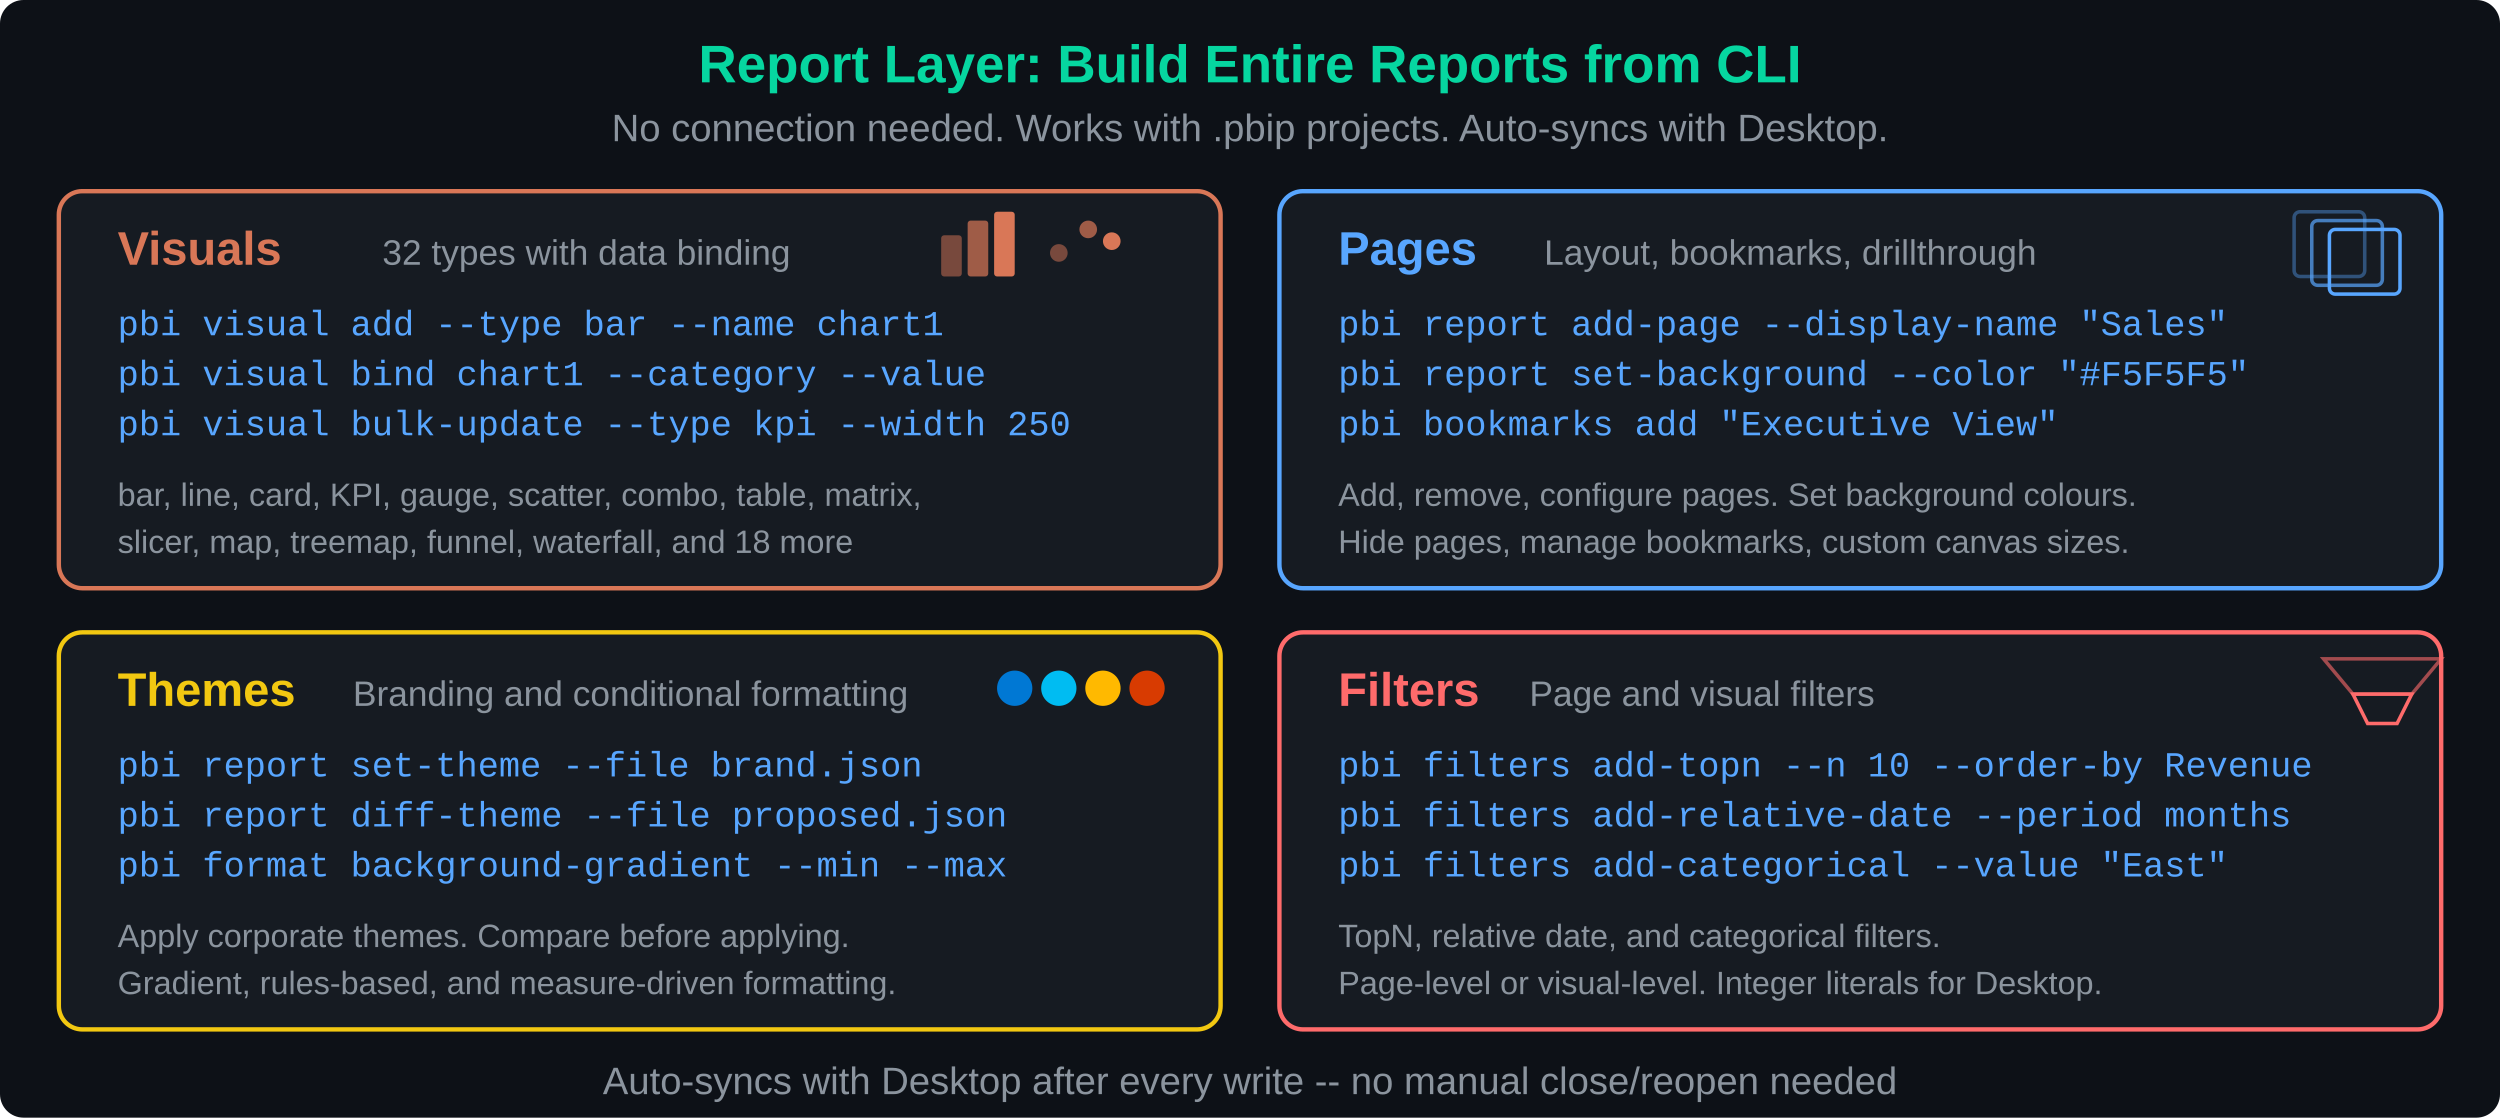
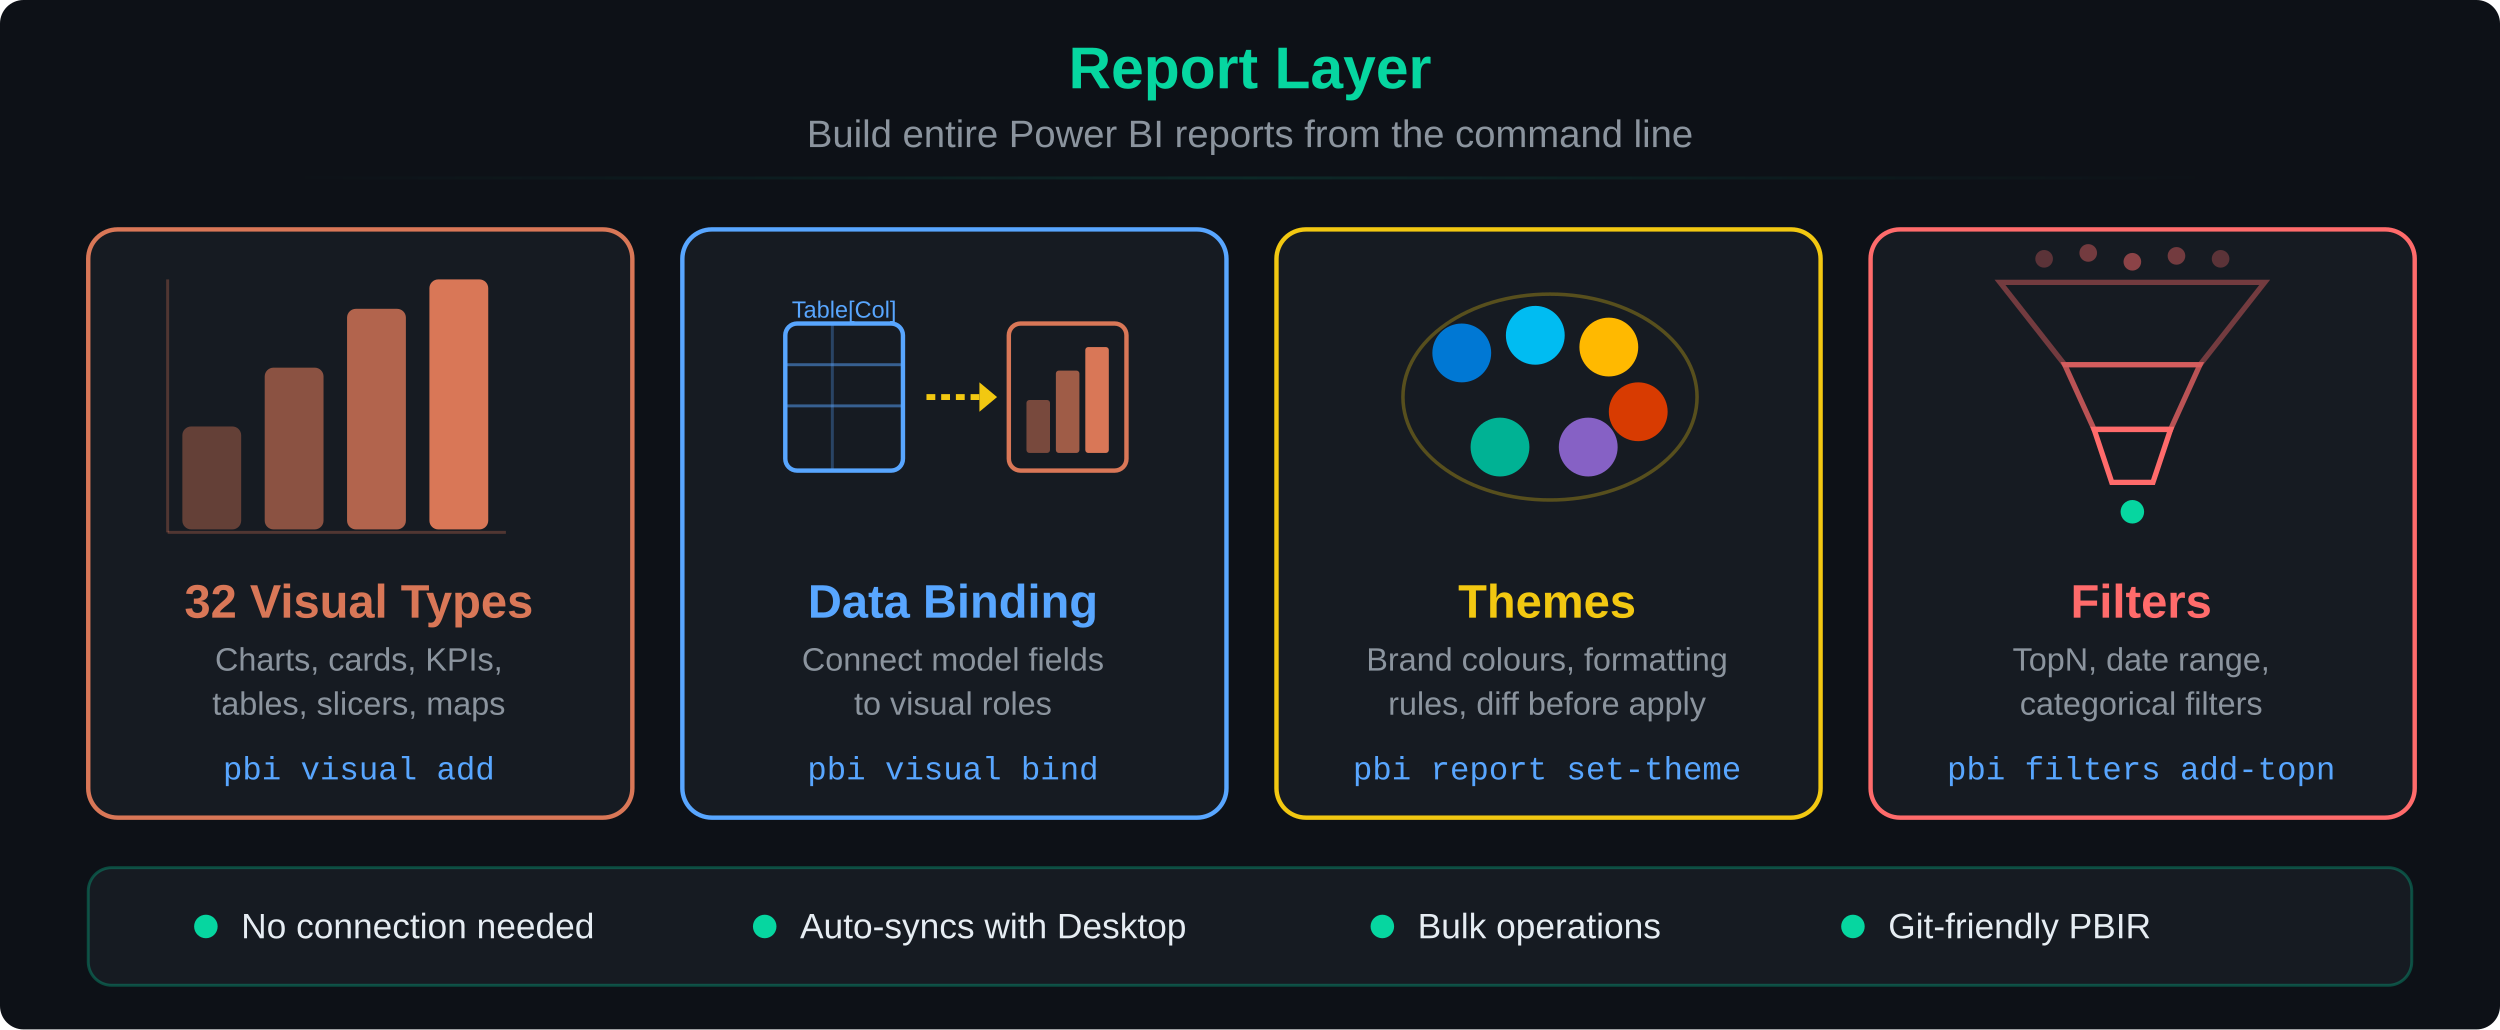
- <svg xmlns="http://www.w3.org/2000/svg" width="850" height="380" viewBox="0 0 850 380">
+ <svg xmlns="http://www.w3.org/2000/svg" width="850" height="350" viewBox="0 0 850 350">
+   <defs>
+     <linearGradient id="rl-glow" x1="0%" y1="0%" x2="100%" y2="0%">
+       <stop offset="0%" stop-color="#06d6a0" stop-opacity="0" />
+       <stop offset="50%" stop-color="#06d6a0" stop-opacity="0.12" />
+       <stop offset="100%" stop-color="#06d6a0" stop-opacity="0" />
+     </linearGradient>
+   </defs>
  <rect width="100%" height="100%" fill="#0d1117" rx="8" />
-   <text x="425" y="28" font-family="'Segoe UI', Arial, sans-serif" font-size="18" fill="#06d6a0" text-anchor="middle" font-weight="bold">Report Layer: Build Entire Reports from CLI</text>
-   <text x="425" y="48" font-family="'Segoe UI', Arial, sans-serif" font-size="13" fill="#8b949e" text-anchor="middle">No connection needed. Works with .pbip projects. Auto-syncs with Desktop.</text>
-   <rect x="20" y="65" width="395" height="135" rx="8" fill="#161b22" stroke="#d97757" stroke-width="1.5" />
-   <text x="40" y="90" font-family="'Segoe UI', Arial, sans-serif" font-size="16" fill="#d97757" font-weight="bold">Visuals</text>
-   <text x="130" y="90" font-family="'Segoe UI', Arial, sans-serif" font-size="12" fill="#8b949e">32 types with data binding</text>
-   <g transform="translate(320, 72)">
-     <rect x="0" y="8" width="7" height="14" rx="1" fill="#d97757" opacity="0.5" />
-     <rect x="9" y="3" width="7" height="19" rx="1" fill="#d97757" opacity="0.7" />
-     <rect x="18" y="0" width="7" height="22" rx="1" fill="#d97757" />
-     <circle cx="40" cy="14" r="3" fill="#d97757" opacity="0.5" />
-     <circle cx="50" cy="6" r="3" fill="#d97757" opacity="0.7" />
-     <circle cx="58" cy="10" r="3" fill="#d97757" />
+   <text x="425" y="30" font-family="'Segoe UI', Arial, sans-serif" font-size="20" fill="#06d6a0" text-anchor="middle" font-weight="bold">Report Layer</text>
+   <text x="425" y="50" font-family="'Segoe UI', Arial, sans-serif" font-size="13" fill="#8b949e" text-anchor="middle">Build entire Power BI reports from the command line</text>
+   <rect x="100" y="60" width="650" height="1" fill="url(#rl-glow)" />
+   <rect x="30" y="78" width="185" height="200" rx="10" fill="#161b22" stroke="#d97757" stroke-width="1.5" />
+   <g transform="translate(62, 95)">
+     <rect x="0" y="50" width="20" height="35" rx="3" fill="#d97757" opacity="0.4" />
+     <rect x="28" y="30" width="20" height="55" rx="3" fill="#d97757" opacity="0.6" />
+     <rect x="56" y="10" width="20" height="75" rx="3" fill="#d97757" opacity="0.8" />
+     <rect x="84" y="0" width="20" height="85" rx="3" fill="#d97757" />
+     <line x1="-5" y1="86" x2="110" y2="86" stroke="#d97757" stroke-width="1" stroke-opacity="0.3" />
+     <line x1="-5" y1="0" x2="-5" y2="86" stroke="#d97757" stroke-width="1" stroke-opacity="0.3" />
  </g>
-   <text x="40" y="114" font-family="'Courier New', Courier, monospace" font-size="12" fill="#58a6ff">pbi visual add --type bar --name chart1</text>
-   <text x="40" y="131" font-family="'Courier New', Courier, monospace" font-size="12" fill="#58a6ff">pbi visual bind chart1 --category --value</text>
-   <text x="40" y="148" font-family="'Courier New', Courier, monospace" font-size="12" fill="#58a6ff">pbi visual bulk-update --type kpi --width 250</text>
-   <text x="40" y="172" font-family="'Segoe UI', Arial, sans-serif" font-size="11" fill="#8b949e">bar, line, card, KPI, gauge, scatter, combo, table, matrix,</text>
-   <text x="40" y="188" font-family="'Segoe UI', Arial, sans-serif" font-size="11" fill="#8b949e">slicer, map, treemap, funnel, waterfall, and 18 more</text>
-   <rect x="435" y="65" width="395" height="135" rx="8" fill="#161b22" stroke="#58a6ff" stroke-width="1.5" />
-   <text x="455" y="90" font-family="'Segoe UI', Arial, sans-serif" font-size="16" fill="#58a6ff" font-weight="bold">Pages</text>
-   <text x="525" y="90" font-family="'Segoe UI', Arial, sans-serif" font-size="12" fill="#8b949e">Layout, bookmarks, drillthrough</text>
-   <g transform="translate(780, 72)">
-     <rect x="0" y="0" width="24" height="22" rx="2" fill="none" stroke="#58a6ff" stroke-width="1.2" opacity="0.4" />
-     <rect x="6" y="3" width="24" height="22" rx="2" fill="none" stroke="#58a6ff" stroke-width="1.2" opacity="0.7" />
-     <rect x="12" y="6" width="24" height="22" rx="2" fill="none" stroke="#58a6ff" stroke-width="1.2" />
+   <text x="122" y="210" font-family="'Segoe UI', Arial, sans-serif" font-size="16" fill="#d97757" text-anchor="middle" font-weight="bold">32 Visual Types</text>
+   <text x="122" y="228" font-family="'Segoe UI', Arial, sans-serif" font-size="11" fill="#8b949e" text-anchor="middle">Charts, cards, KPIs,</text>
+   <text x="122" y="243" font-family="'Segoe UI', Arial, sans-serif" font-size="11" fill="#8b949e" text-anchor="middle">tables, slicers, maps</text>
+   <text x="122" y="265" font-family="'Courier New', Courier, monospace" font-size="11" fill="#58a6ff" text-anchor="middle">pbi visual add</text>
+   <rect x="232" y="78" width="185" height="200" rx="10" fill="#161b22" stroke="#58a6ff" stroke-width="1.5" />
+   <g transform="translate(267, 100)">
+     <rect x="0" y="10" width="40" height="50" rx="4" fill="none" stroke="#58a6ff" stroke-width="1.5" />
+     <line x1="0" y1="24" x2="40" y2="24" stroke="#58a6ff" stroke-width="1" stroke-opacity="0.5" />
+     <line x1="0" y1="38" x2="40" y2="38" stroke="#58a6ff" stroke-width="1" stroke-opacity="0.5" />
+     <line x1="16" y1="10" x2="16" y2="60" stroke="#58a6ff" stroke-width="1" stroke-opacity="0.3" />
+     <text x="20" y="8" font-family="'Segoe UI', Arial, sans-serif" font-size="8" fill="#58a6ff" text-anchor="middle">Table[Col]</text>
+     <line x1="48" y1="35" x2="68" y2="35" stroke="#F2C811" stroke-width="2" stroke-dasharray="3,2" />
+     <polygon points="72,35 66,30 66,40" fill="#F2C811" />
+     <rect x="76" y="10" width="40" height="50" rx="4" fill="none" stroke="#d97757" stroke-width="1.5" />
+     <rect x="82" y="36" width="8" height="18" rx="1" fill="#d97757" opacity="0.5" />
+     <rect x="92" y="26" width="8" height="28" rx="1" fill="#d97757" opacity="0.7" />
+     <rect x="102" y="18" width="8" height="36" rx="1" fill="#d97757" />
  </g>
-   <text x="455" y="114" font-family="'Courier New', Courier, monospace" font-size="12" fill="#58a6ff">pbi report add-page --display-name "Sales"</text>
-   <text x="455" y="131" font-family="'Courier New', Courier, monospace" font-size="12" fill="#58a6ff">pbi report set-background --color "#F5F5F5"</text>
-   <text x="455" y="148" font-family="'Courier New', Courier, monospace" font-size="12" fill="#58a6ff">pbi bookmarks add "Executive View"</text>
-   <text x="455" y="172" font-family="'Segoe UI', Arial, sans-serif" font-size="11" fill="#8b949e">Add, remove, configure pages. Set background colours.</text>
-   <text x="455" y="188" font-family="'Segoe UI', Arial, sans-serif" font-size="11" fill="#8b949e">Hide pages, manage bookmarks, custom canvas sizes.</text>
-   <rect x="20" y="215" width="395" height="135" rx="8" fill="#161b22" stroke="#F2C811" stroke-width="1.5" />
-   <text x="40" y="240" font-family="'Segoe UI', Arial, sans-serif" font-size="16" fill="#F2C811" font-weight="bold">Themes</text>
-   <text x="120" y="240" font-family="'Segoe UI', Arial, sans-serif" font-size="12" fill="#8b949e">Branding and conditional formatting</text>
-   <g transform="translate(345, 226)">
-     <circle cx="0" cy="8" r="6" fill="#0078D4" />
-     <circle cx="15" cy="8" r="6" fill="#00BCF2" />
-     <circle cx="30" cy="8" r="6" fill="#FFB900" />
-     <circle cx="45" cy="8" r="6" fill="#D83B01" />
+   <text x="324" y="210" font-family="'Segoe UI', Arial, sans-serif" font-size="16" fill="#58a6ff" text-anchor="middle" font-weight="bold">Data Binding</text>
+   <text x="324" y="228" font-family="'Segoe UI', Arial, sans-serif" font-size="11" fill="#8b949e" text-anchor="middle">Connect model fields</text>
+   <text x="324" y="243" font-family="'Segoe UI', Arial, sans-serif" font-size="11" fill="#8b949e" text-anchor="middle">to visual roles</text>
+   <text x="324" y="265" font-family="'Courier New', Courier, monospace" font-size="11" fill="#58a6ff" text-anchor="middle">pbi visual bind</text>
+   <rect x="434" y="78" width="185" height="200" rx="10" fill="#161b22" stroke="#F2C811" stroke-width="1.5" />
+   <g transform="translate(472, 100)">
+     <ellipse cx="55" cy="35" rx="50" ry="35" fill="none" stroke="#F2C811" stroke-width="1.2" stroke-opacity="0.3" />
+     <circle cx="25" cy="20" r="10" fill="#0078D4" />
+     <circle cx="50" cy="14" r="10" fill="#00BCF2" />
+     <circle cx="75" cy="18" r="10" fill="#FFB900" />
+     <circle cx="85" cy="40" r="10" fill="#D83B01" />
+     <circle cx="68" cy="52" r="10" fill="#8661C5" />
+     <circle cx="38" cy="52" r="10" fill="#00B294" />
  </g>
-   <text x="40" y="264" font-family="'Courier New', Courier, monospace" font-size="12" fill="#58a6ff">pbi report set-theme --file brand.json</text>
-   <text x="40" y="281" font-family="'Courier New', Courier, monospace" font-size="12" fill="#58a6ff">pbi report diff-theme --file proposed.json</text>
-   <text x="40" y="298" font-family="'Courier New', Courier, monospace" font-size="12" fill="#58a6ff">pbi format background-gradient --min --max</text>
-   <text x="40" y="322" font-family="'Segoe UI', Arial, sans-serif" font-size="11" fill="#8b949e">Apply corporate themes. Compare before applying.</text>
-   <text x="40" y="338" font-family="'Segoe UI', Arial, sans-serif" font-size="11" fill="#8b949e">Gradient, rules-based, and measure-driven formatting.</text>
-   <rect x="435" y="215" width="395" height="135" rx="8" fill="#161b22" stroke="#ff6b6b" stroke-width="1.5" />
-   <text x="455" y="240" font-family="'Segoe UI', Arial, sans-serif" font-size="16" fill="#ff6b6b" font-weight="bold">Filters</text>
-   <text x="520" y="240" font-family="'Segoe UI', Arial, sans-serif" font-size="12" fill="#8b949e">Page and visual filters</text>
-   <g transform="translate(790, 224)">
-     <polygon points="0,0 40,0 30,12 10,12" fill="none" stroke="#ff6b6b" stroke-width="1.2" opacity="0.6" />
-     <polygon points="10,12 30,12 25,22 15,22" fill="none" stroke="#ff6b6b" stroke-width="1.2" />
+   <text x="526" y="210" font-family="'Segoe UI', Arial, sans-serif" font-size="16" fill="#F2C811" text-anchor="middle" font-weight="bold">Themes</text>
+   <text x="526" y="228" font-family="'Segoe UI', Arial, sans-serif" font-size="11" fill="#8b949e" text-anchor="middle">Brand colours, formatting</text>
+   <text x="526" y="243" font-family="'Segoe UI', Arial, sans-serif" font-size="11" fill="#8b949e" text-anchor="middle">rules, diff before apply</text>
+   <text x="526" y="265" font-family="'Courier New', Courier, monospace" font-size="11" fill="#58a6ff" text-anchor="middle">pbi report set-theme</text>
+   <rect x="636" y="78" width="185" height="200" rx="10" fill="#161b22" stroke="#ff6b6b" stroke-width="1.5" />
+   <g transform="translate(680, 96)">
+     <polygon points="0,0 90,0 68,28 22,28" fill="none" stroke="#ff6b6b" stroke-width="1.8" opacity="0.4" />
+     <polygon points="22,28 68,28 58,50 32,50" fill="none" stroke="#ff6b6b" stroke-width="1.8" opacity="0.7" />
+     <polygon points="32,50 58,50 52,68 38,68" fill="none" stroke="#ff6b6b" stroke-width="1.8" />
+     <circle cx="15" cy="-8" r="3" fill="#ff6b6b" opacity="0.3" />
+     <circle cx="30" cy="-10" r="3" fill="#ff6b6b" opacity="0.4" />
+     <circle cx="45" cy="-7" r="3" fill="#ff6b6b" opacity="0.5" />
+     <circle cx="60" cy="-9" r="3" fill="#ff6b6b" opacity="0.4" />
+     <circle cx="75" cy="-8" r="3" fill="#ff6b6b" opacity="0.3" />
+     <circle cx="45" cy="78" r="4" fill="#06d6a0" />
  </g>
-   <text x="455" y="264" font-family="'Courier New', Courier, monospace" font-size="12" fill="#58a6ff">pbi filters add-topn --n 10 --order-by Revenue</text>
-   <text x="455" y="281" font-family="'Courier New', Courier, monospace" font-size="12" fill="#58a6ff">pbi filters add-relative-date --period months</text>
-   <text x="455" y="298" font-family="'Courier New', Courier, monospace" font-size="12" fill="#58a6ff">pbi filters add-categorical --value "East"</text>
-   <text x="455" y="322" font-family="'Segoe UI', Arial, sans-serif" font-size="11" fill="#8b949e">TopN, relative date, and categorical filters.</text>
-   <text x="455" y="338" font-family="'Segoe UI', Arial, sans-serif" font-size="11" fill="#8b949e">Page-level or visual-level. Integer literals for Desktop.</text>
-   <text x="425" y="372" font-family="'Segoe UI', Arial, sans-serif" font-size="13" fill="#8b949e" text-anchor="middle">Auto-syncs with Desktop after every write -- no manual close/reopen needed</text>
+   <text x="728" y="210" font-family="'Segoe UI', Arial, sans-serif" font-size="16" fill="#ff6b6b" text-anchor="middle" font-weight="bold">Filters</text>
+   <text x="728" y="228" font-family="'Segoe UI', Arial, sans-serif" font-size="11" fill="#8b949e" text-anchor="middle">TopN, date range,</text>
+   <text x="728" y="243" font-family="'Segoe UI', Arial, sans-serif" font-size="11" fill="#8b949e" text-anchor="middle">categorical filters</text>
+   <text x="728" y="265" font-family="'Courier New', Courier, monospace" font-size="11" fill="#58a6ff" text-anchor="middle">pbi filters add-topn</text>
+   <rect x="30" y="295" width="790" height="40" rx="8" fill="#161b22" stroke="#06d6a0" stroke-width="1" stroke-opacity="0.3" />
+   <circle cx="70" cy="315" r="4" fill="#06d6a0" />
+   <text x="82" y="319" font-family="'Segoe UI', Arial, sans-serif" font-size="12" fill="#e6edf3">No connection needed</text>
+   <circle cx="260" cy="315" r="4" fill="#06d6a0" />
+   <text x="272" y="319" font-family="'Segoe UI', Arial, sans-serif" font-size="12" fill="#e6edf3">Auto-syncs with Desktop</text>
+   <circle cx="470" cy="315" r="4" fill="#06d6a0" />
+   <text x="482" y="319" font-family="'Segoe UI', Arial, sans-serif" font-size="12" fill="#e6edf3">Bulk operations</text>
+   <circle cx="630" cy="315" r="4" fill="#06d6a0" />
+   <text x="642" y="319" font-family="'Segoe UI', Arial, sans-serif" font-size="12" fill="#e6edf3">Git-friendly PBIR</text>
</svg>
